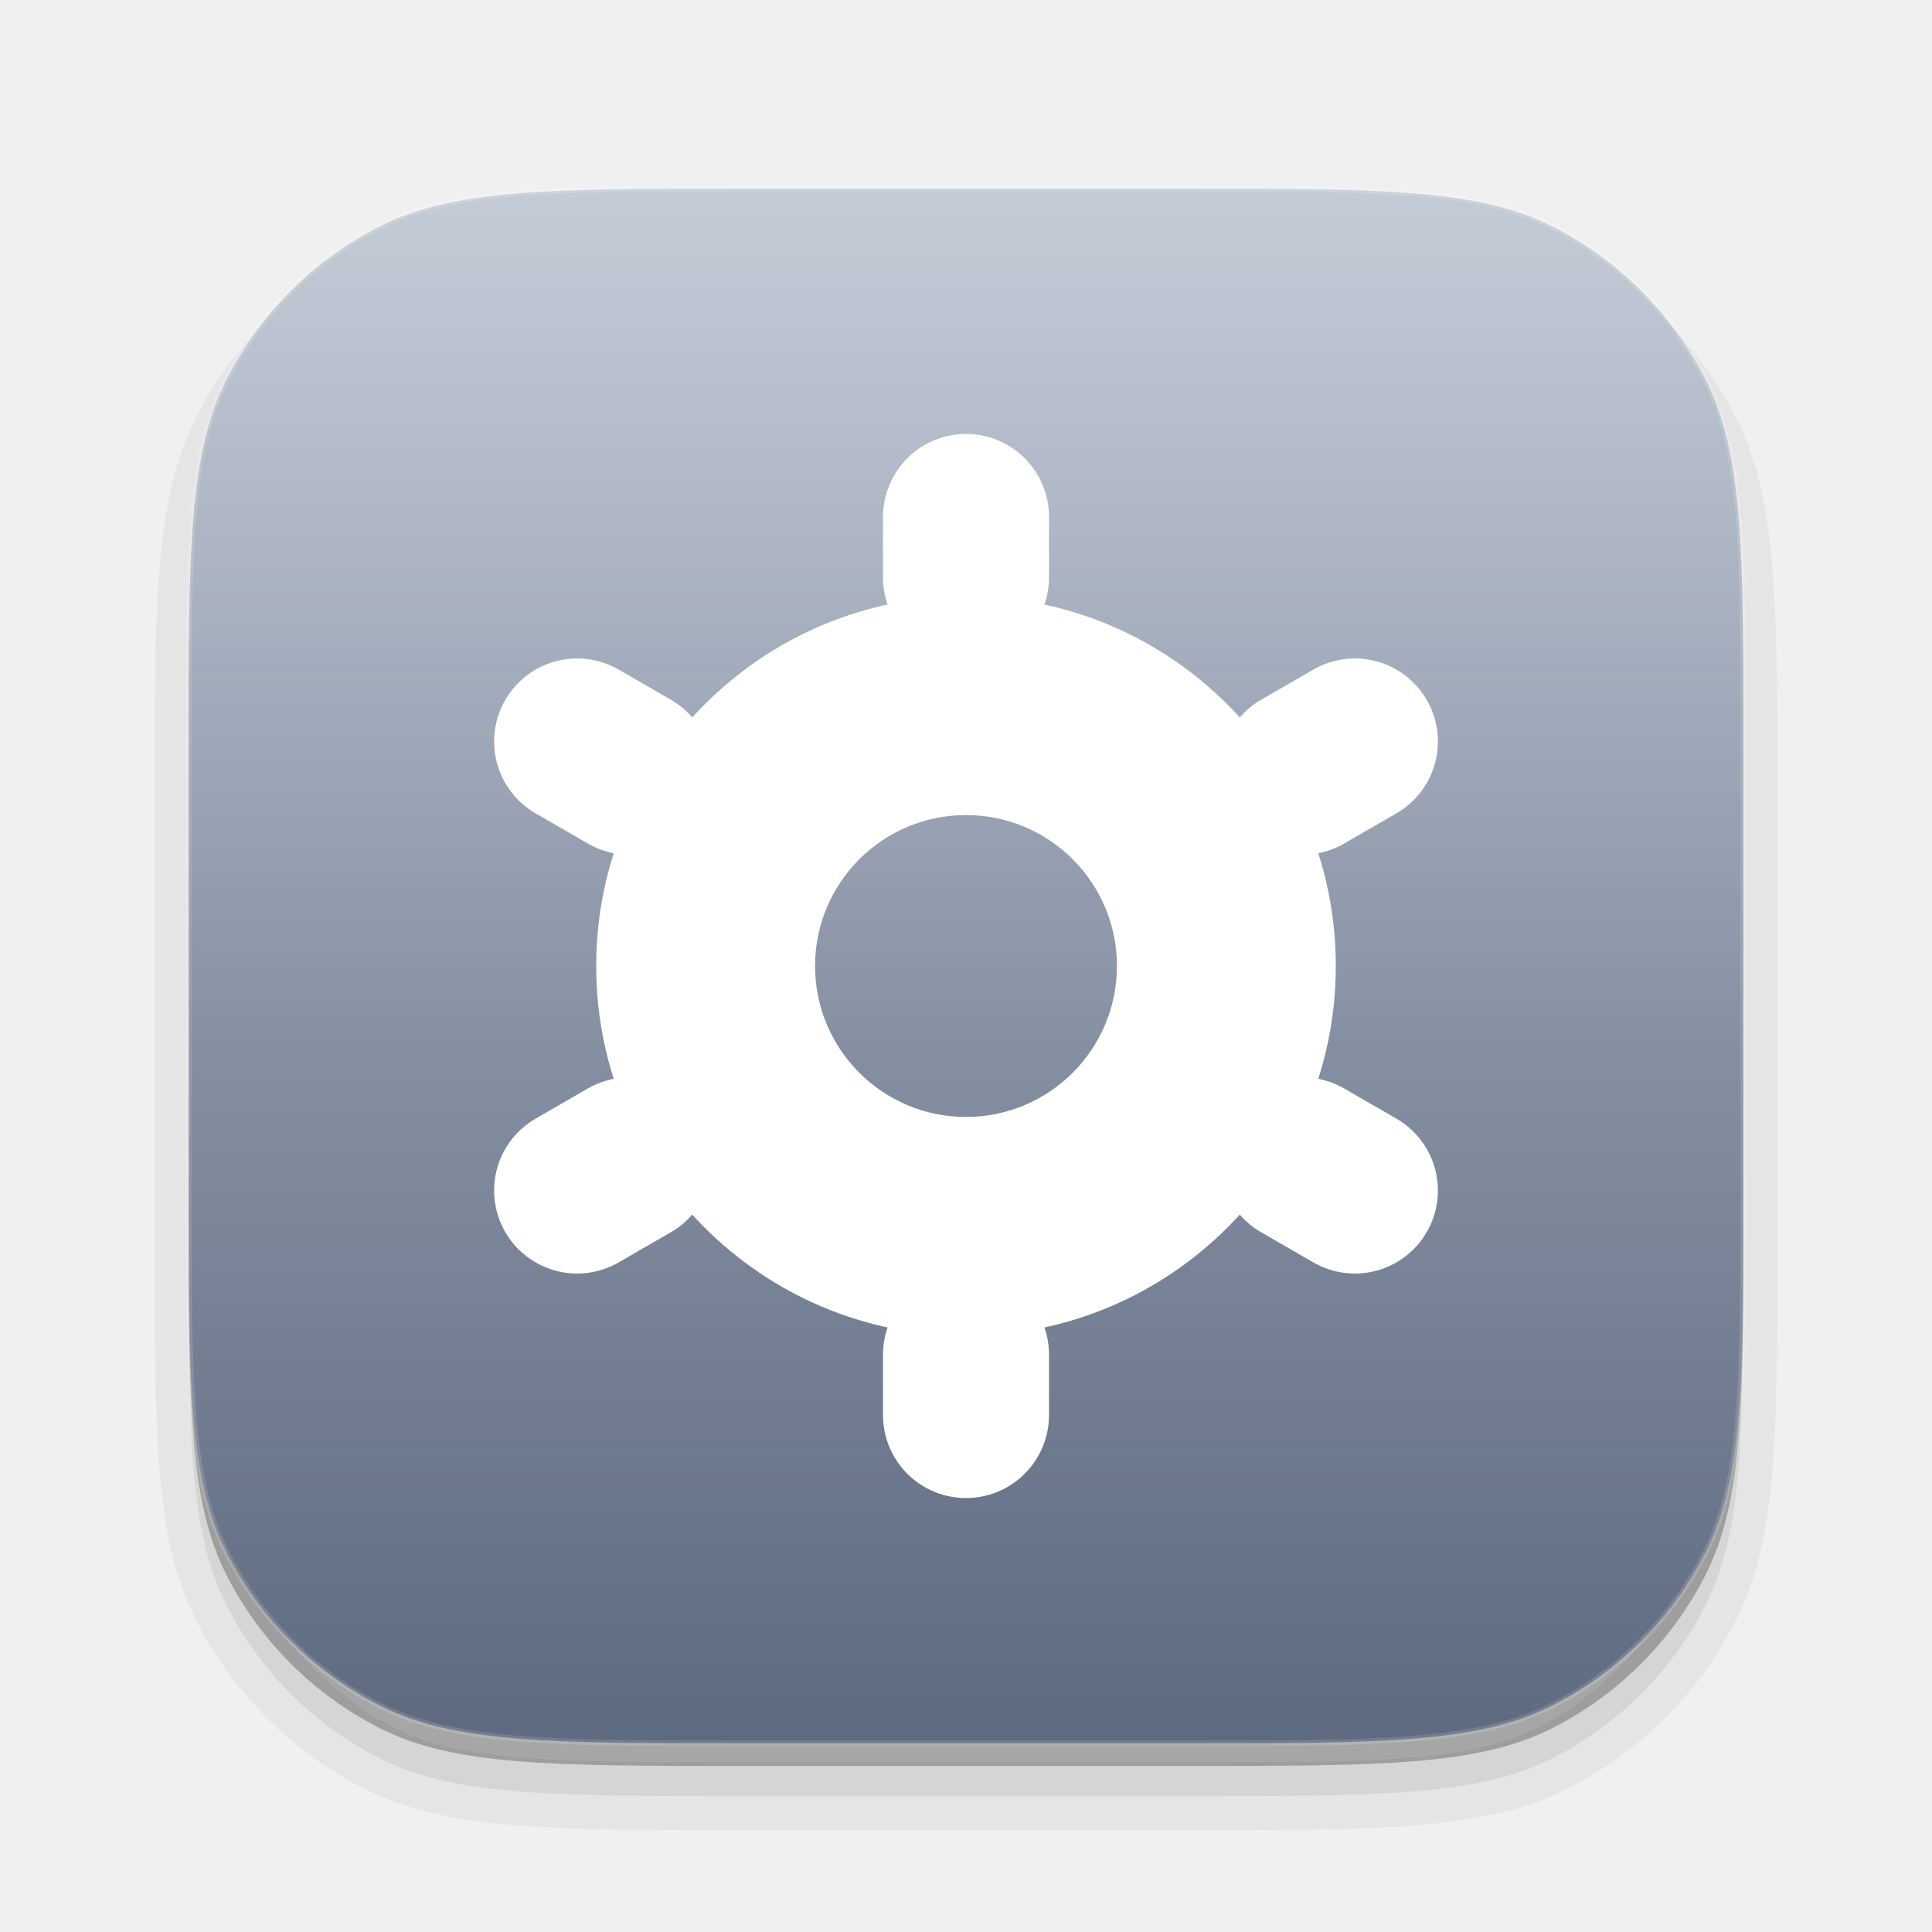
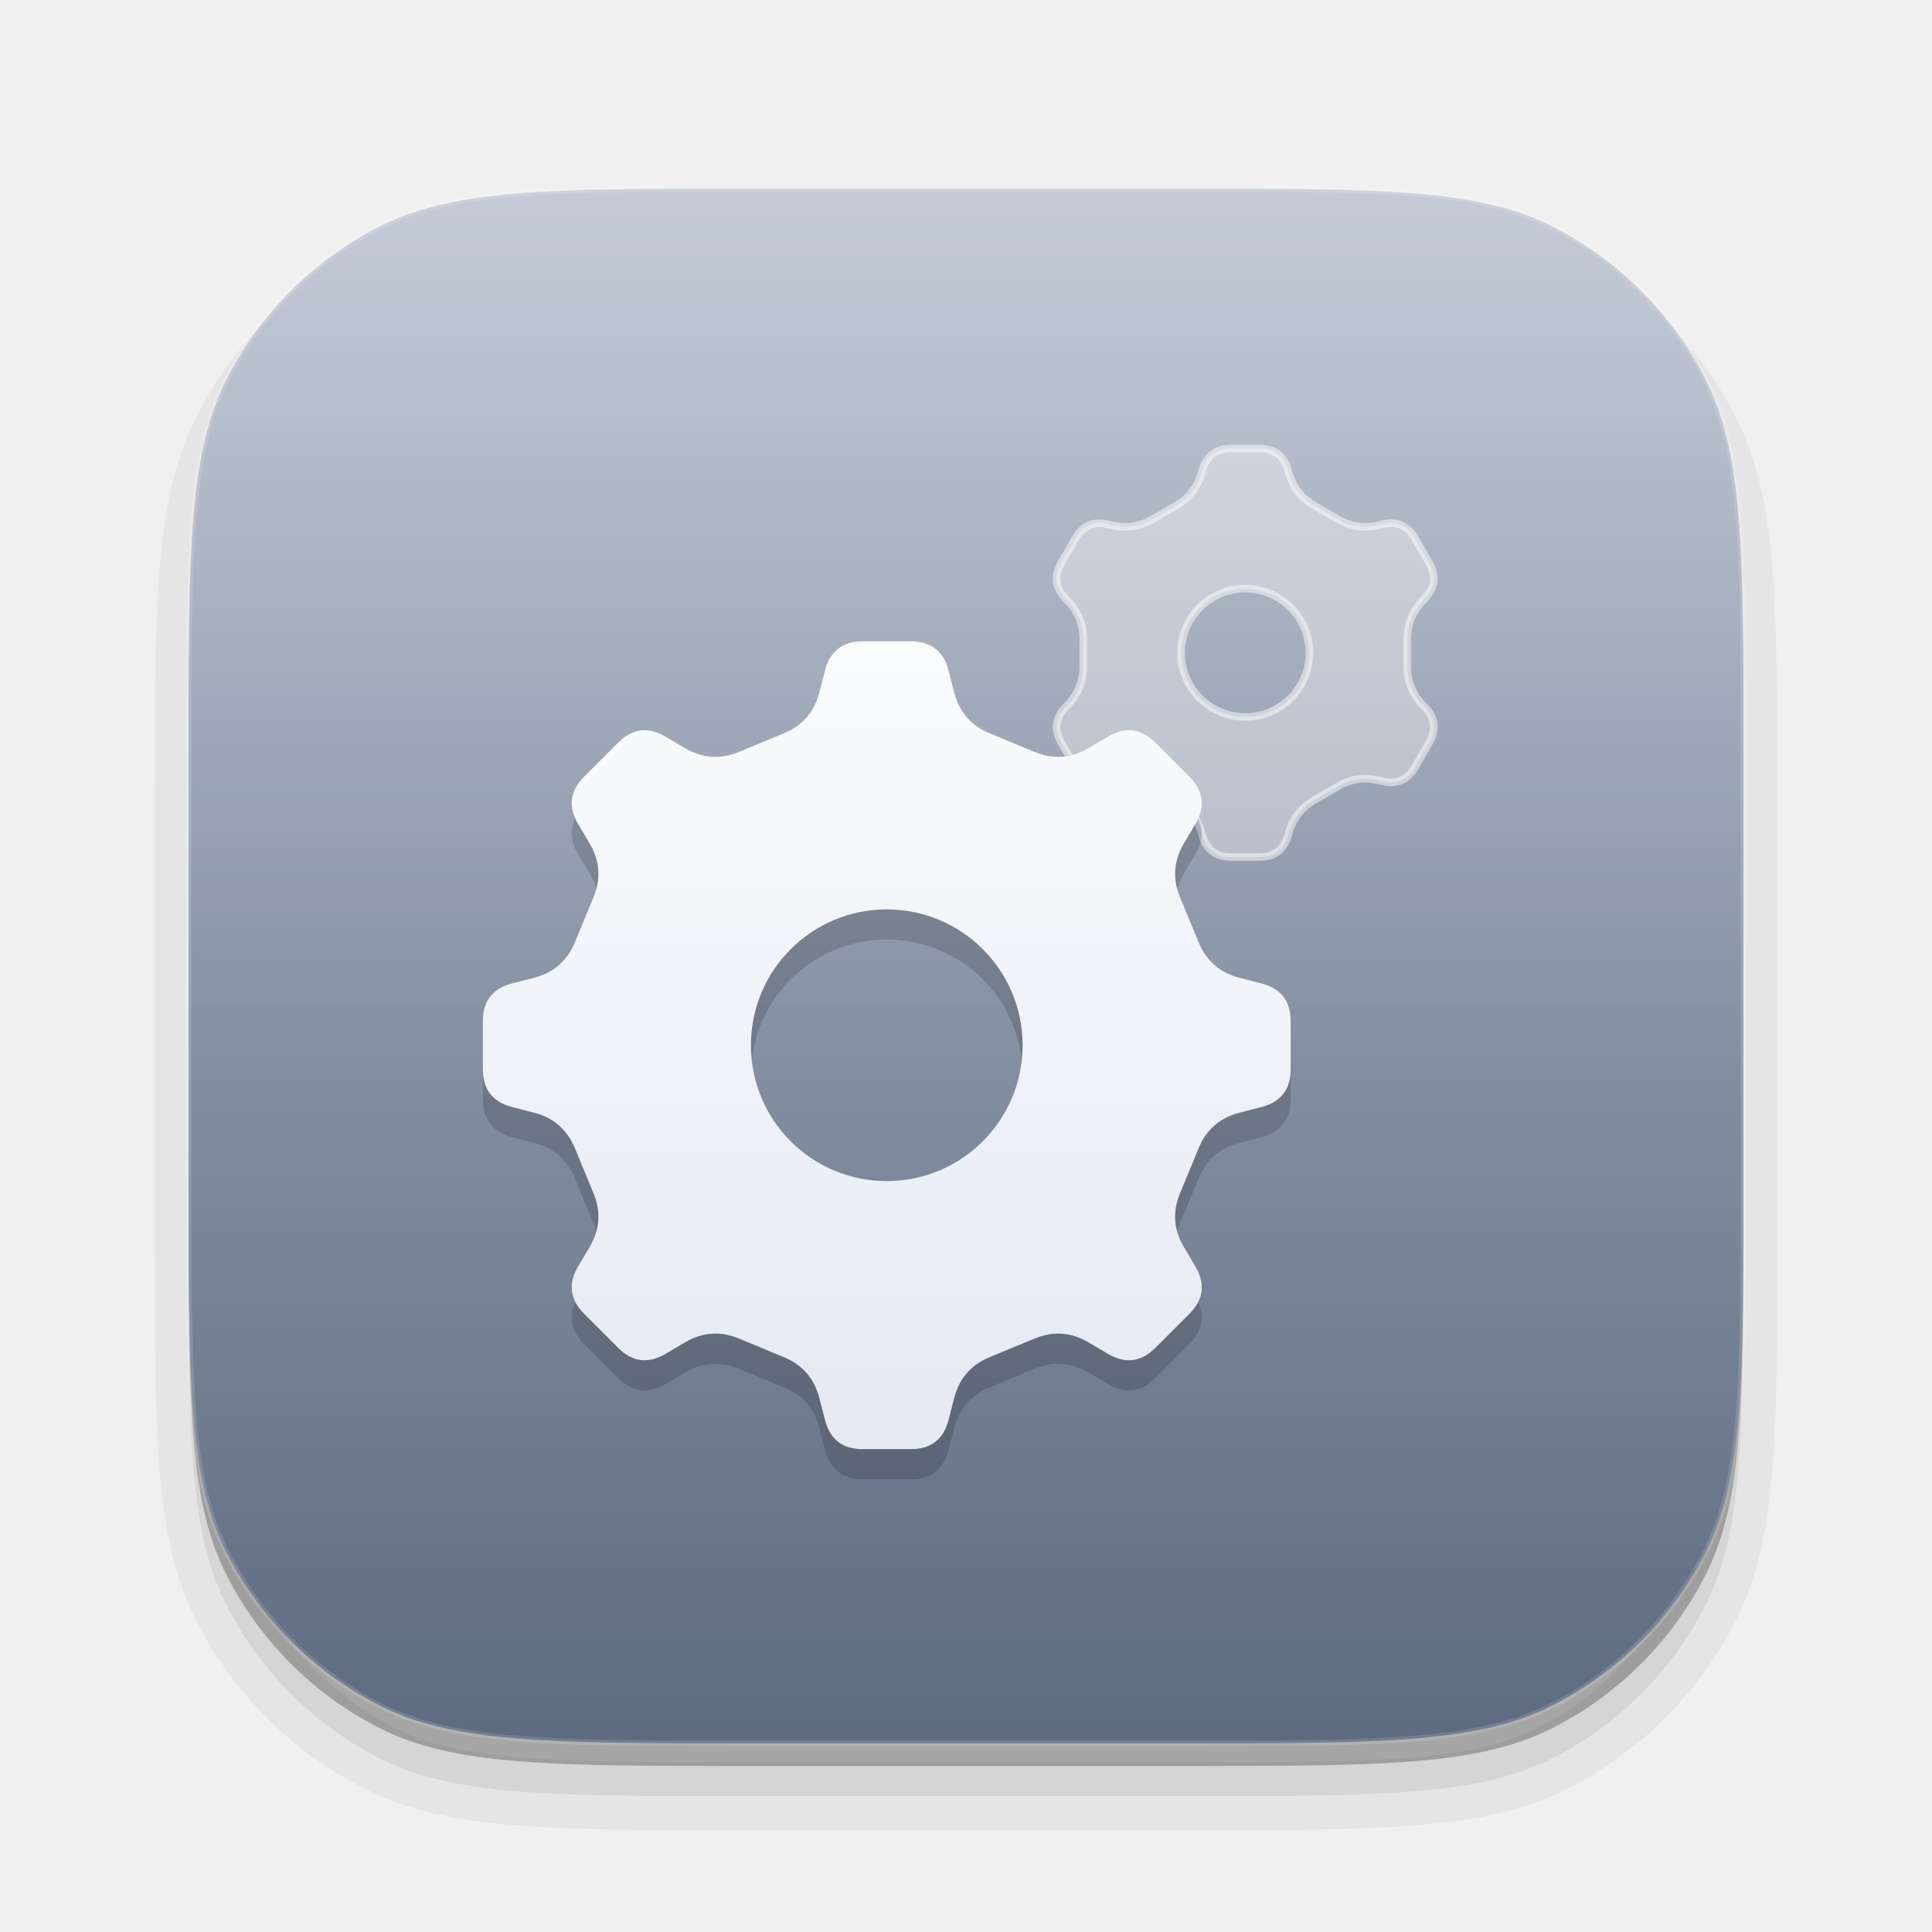
<svg xmlns="http://www.w3.org/2000/svg" viewBox="0 0 1024 1024">
  <defs>
    <linearGradient id="a" x1="512" x2="512" y1="100" y2="924" gradientUnits="userSpaceOnUse">
      <stop offset="0" stop-color="#B4BDCC" />
      <stop offset="1" stop-color="#5E6A80" />
    </linearGradient>
    <linearGradient id="b" x1="512" x2="512" y1="100" y2="560" gradientUnits="userSpaceOnUse">
      <stop offset="0" stop-color="#FFF" stop-opacity=".22" />
      <stop offset="1" stop-color="#FFF" stop-opacity="0" />
    </linearGradient>
+     <linearGradient id="c" x1="512" x2="512" y1="252" y2="772" gradientUnits="userSpaceOnUse">
+       <stop offset="0" stop-color="#FFF" />
+       <stop offset="1" stop-color="#E4E9F2" />
+     </linearGradient>
  </defs>
  <path fill-opacity=".07" stroke="#000" stroke-linejoin="round" stroke-opacity=".05" stroke-width="36" d="M628 128c103.61 0 155.41 0 194.99 20.16a185 185 0 0 1 80.85 80.85C924 268.58 924 320.39 924 424v232c0 103.61 0 155.41-20.16 194.99a185 185 0 0 1-80.85 80.85C783.42 952 731.61 952 628 952H396c-103.61 0-155.41 0-194.99-20.16a185 185 0 0 1-80.85-80.85C100 811.42 100 759.61 100 656V424c0-103.61 0-155.41 20.16-194.99a185 185 0 0 1 80.85-80.85C240.58 128 292.39 128 396 128z" />
  <path fill-opacity=".26" d="M628 112c103.61 0 155.41 0 194.99 20.16a185 185 0 0 1 80.85 80.85C924 252.58 924 304.39 924 408v232c0 103.61 0 155.41-20.16 194.99a185 185 0 0 1-80.85 80.85C783.42 936 731.61 936 628 936H396c-103.61 0-155.41 0-194.99-20.16a185 185 0 0 1-80.85-80.85C100 795.42 100 743.61 100 640V408c0-103.61 0-155.41 20.16-194.99a185 185 0 0 1 80.85-80.85C240.58 112 292.39 112 396 112z" />
  <path fill="url(#a)" d="M628 100c103.61 0 155.41 0 194.99 20.16a185 185 0 0 1 80.85 80.85C924 240.58 924 292.39 924 396v232c0 103.61 0 155.41-20.16 194.99a185 185 0 0 1-80.85 80.85C783.42 924 731.61 924 628 924H396c-103.61 0-155.41 0-194.99-20.16a185 185 0 0 1-80.85-80.85C100 783.42 100 731.61 100 628V396c0-103.61 0-155.41 20.16-194.99a185 185 0 0 1 80.85-80.85C240.58 100 292.39 100 396 100z" />
  <path fill="url(#b)" d="M628 100c103.61 0 155.41 0 194.99 20.16a185 185 0 0 1 80.85 80.85C924 240.58 924 292.39 924 396v232c0 103.61 0 155.41-20.16 194.99a185 185 0 0 1-80.85 80.85C783.42 924 731.61 924 628 924H396c-103.61 0-155.41 0-194.99-20.16a185 185 0 0 1-80.85-80.85C100 783.42 100 731.61 100 628V396c0-103.61 0-155.41 20.16-194.99a185 185 0 0 1 80.85-80.85C240.58 100 292.39 100 396 100z" />
  <path fill="none" stroke="#FFF" stroke-opacity=".14" stroke-width="3" d="M628 100c103.61 0 155.41 0 194.99 20.16a185 185 0 0 1 80.85 80.85C924 240.58 924 292.39 924 396v232c0 103.61 0 155.41-20.16 194.99a185 185 0 0 1-80.85 80.85C783.42 924 731.61 924 628 924H396c-103.61 0-155.41 0-194.99-20.16a185 185 0 0 1-80.85-80.85C100 783.42 100 731.61 100 628V396c0-103.61 0-155.41 20.16-194.99a185 185 0 0 1 80.85-80.85C240.58 100 292.39 100 396 100z" />
-   <path fill="#FFF" fill-rule="evenodd" d="M316 512a196 196 0 1 0 392 0 196 196 0 1 0-392 0m116 0a80 80 0 1 0 160 0 80 80 0 1 0-160 0" />
-   <path fill="none" stroke="#FFF" stroke-linecap="round" stroke-linejoin="round" stroke-width="88" d="M512 306v-32m178.4 135 27.71-16M690.4 615l27.71 16M512 718v32M333.6 615l-27.71 16m27.71-222-27.71-16" />
+   <path fill="#FFF" fill-opacity=".35" fill-rule="evenodd" stroke="#FFF" stroke-opacity=".5" stroke-width="4" d="M623.29 268.03q10.39-6 13.65-17.55l.33-1.19q3.25-11.55 15.25-11.55h14.96q12 0 15.25 11.55l.33 1.19q3.26 11.55 13.65 17.55l12.46 7.19q10.4 6 22.02 3.04l1.2-.3q11.63-2.96 17.63 7.43l7.48 12.96q6 10.39-2.38 18.98l-.86.88q-8.38 8.59-8.38 20.59v14.4q0 12 8.38 20.59l.86.88q8.38 8.59 2.38 18.98l-7.48 12.96q-6 10.39-17.63 7.43l-1.2-.3q-11.62-2.96-22.02 3.04l-12.46 7.19q-10.39 6-13.65 17.55l-.33 1.19q-3.25 11.55-15.25 11.55h-14.96q-12 0-15.25-11.55l-.33-1.19q-3.26-11.55-13.65-17.55l-12.46-7.19q-10.4-6-22.02-3.04l-1.2.3q-11.63 2.96-17.63-7.43l-7.48-12.96q-6-10.39 2.38-18.98l.86-.88q8.38-8.59 8.38-20.59v-14.4q0-12-8.38-20.59l-.86-.88q-8.38-8.59-2.38-18.98l7.48-12.96q6-10.39 17.63-7.43l1.2.3q11.62 2.96 22.02-3.04ZM626 346a34 34 0 1 0 68 0 34 34 0 1 0-68 0Z" />
+   <path fill-opacity=".16" fill-rule="evenodd" d="M415.48 404.67q14.78-6.12 18.77-21.62l3-11.63q4-15.5 20-15.5h25.5q16 0 20 15.5l3 11.63q3.99 15.5 18.77 21.62l23.83 9.87q14.79 6.12 28.57-2.01l10.34-6.11q13.78-8.13 25.1 3.19l18.03 18.03q11.32 11.32 3.19 25.1l-6.11 10.34q-8.13 13.78-2.01 28.57l9.87 23.83q6.12 14.78 21.62 18.77l11.63 3q15.5 4 15.5 20v25.5q0 16-15.5 20l-11.63 3q-15.5 3.99-21.62 18.77l-9.87 23.83q-6.12 14.79 2.01 28.57l6.11 10.34q8.13 13.78-3.19 25.1l-18.03 18.03q-11.32 11.32-25.1 3.19l-10.34-6.11q-13.78-8.13-28.57-2.01l-23.83 9.87q-14.78 6.12-18.77 21.62l-3 11.63q-4 15.5-20 15.5h-25.5q-16 0-20-15.5l-3-11.63q-3.99-15.5-18.77-21.62l-23.83-9.87q-14.79-6.12-28.57 2.01l-10.34 6.11q-13.78 8.13-25.1-3.19l-18.03-18.03q-11.32-11.32-3.19-25.1l6.11-10.34q8.13-13.78 2.01-28.57l-9.87-23.83q-6.12-14.78-21.62-18.77l-11.63-3q-15.5-4-15.5-20v-25.5q0-16 15.5-20l11.63-3q15.5-3.99 21.62-18.77l9.87-23.83q6.12-14.79-2.01-28.57l-6.11-10.34q-8.13-13.78 3.19-25.1l18.03-18.03q11.32-11.32 25.1-3.19l10.34 6.11q13.78 8.13 28.57 2.01ZM398 570a72 72 0 1 0 144 0 72 72 0 1 0-144 0" />
+   <path fill="url(#c)" fill-rule="evenodd" d="M415.48 388.67q14.78-6.12 18.77-21.62l3-11.63q4-15.5 20-15.5h25.5q16 0 20 15.5l3 11.63q3.99 15.5 18.77 21.62l23.83 9.87q14.79 6.12 28.57-2.01l10.34-6.11q13.78-8.13 25.1 3.19l18.03 18.03q11.32 11.32 3.19 25.1l-6.11 10.34q-8.13 13.78-2.01 28.57l9.87 23.83q6.12 14.78 21.62 18.77l11.63 3q15.5 4 15.5 20v25.5q0 16-15.5 20l-11.63 3q-15.5 3.99-21.62 18.77l-9.87 23.83q-6.12 14.79 2.01 28.57l6.11 10.34q8.13 13.78-3.19 25.1l-18.03 18.03q-11.32 11.32-25.1 3.19l-10.34-6.11q-13.78-8.13-28.57-2.01l-23.83 9.87q-14.78 6.12-18.77 21.62l-3 11.63q-4 15.5-20 15.5h-25.5q-16 0-20-15.5l-3-11.63q-3.99-15.5-18.77-21.62l-23.83-9.87q-14.79-6.12-28.57 2.01l-10.34 6.11q-13.78 8.13-25.1-3.19l-18.03-18.03q-11.32-11.32-3.19-25.1l6.11-10.34q8.13-13.78 2.01-28.57l-9.87-23.83q-6.12-14.78-21.62-18.77l-11.63-3q-15.5-4-15.5-20v-25.5q0-16 15.5-20l11.63-3q15.5-3.99 21.62-18.77l9.87-23.83q6.12-14.79-2.01-28.57l-6.11-10.34q-8.13-13.78 3.19-25.1l18.03-18.03q11.32-11.32 25.1-3.19l10.34 6.11q13.78 8.13 28.57 2.01ZM398 554a72 72 0 1 0 144 0 72 72 0 1 0-144 0" />
</svg>
